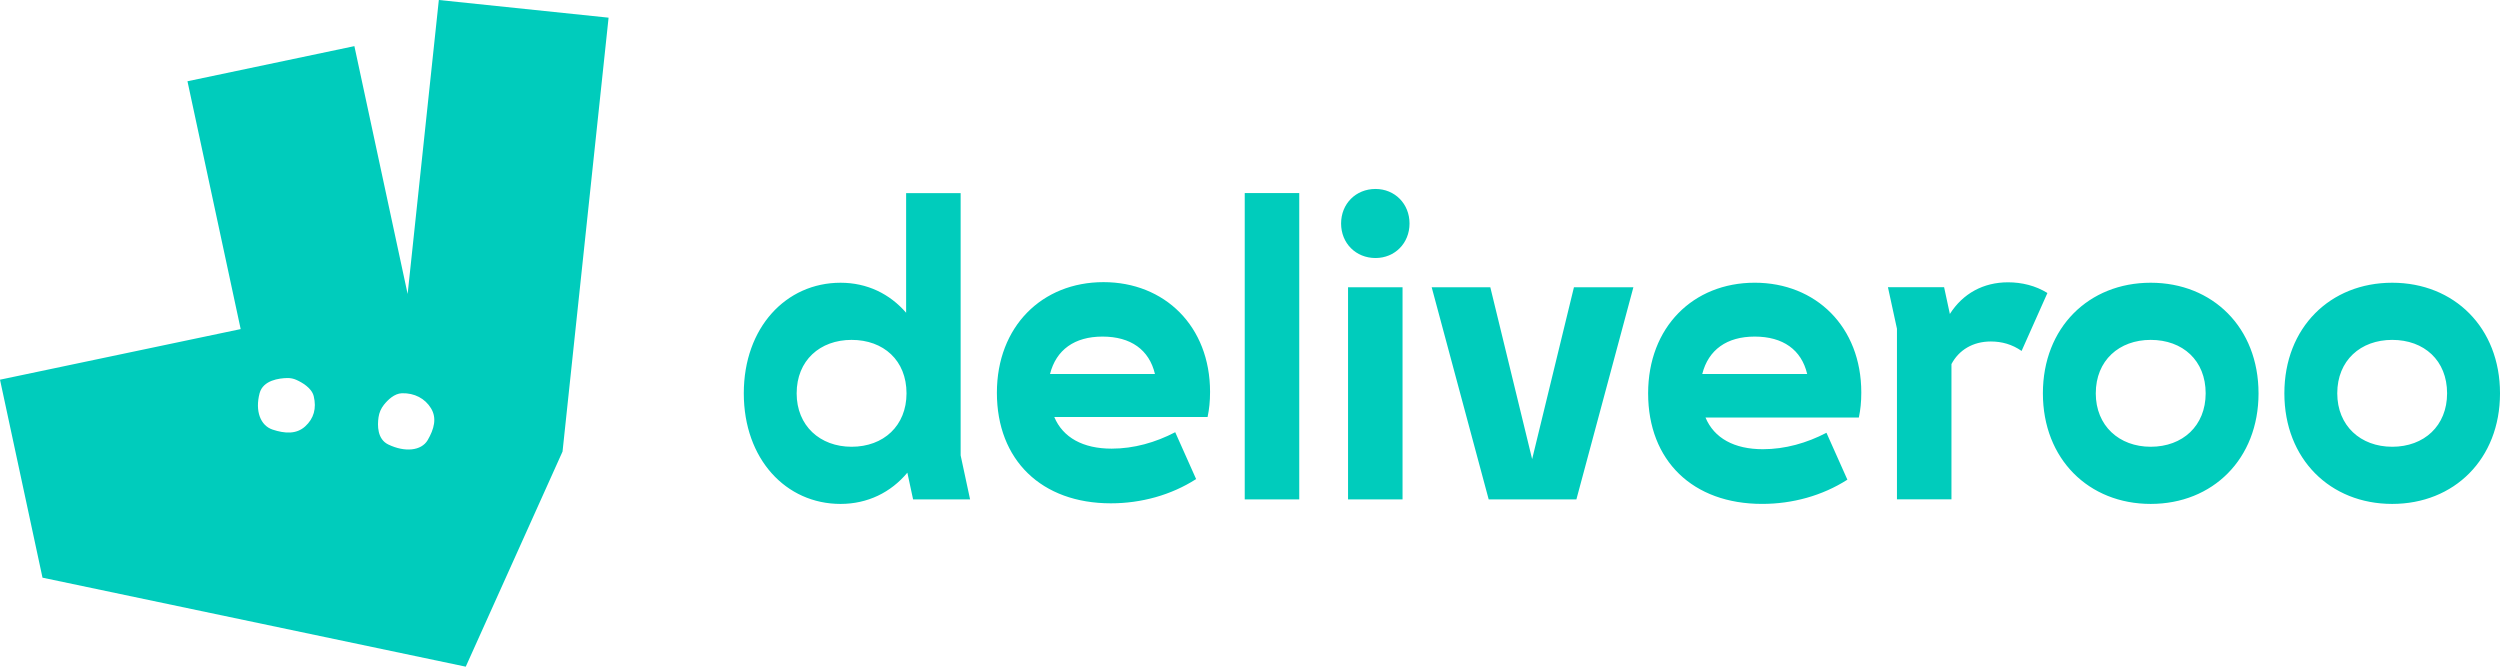
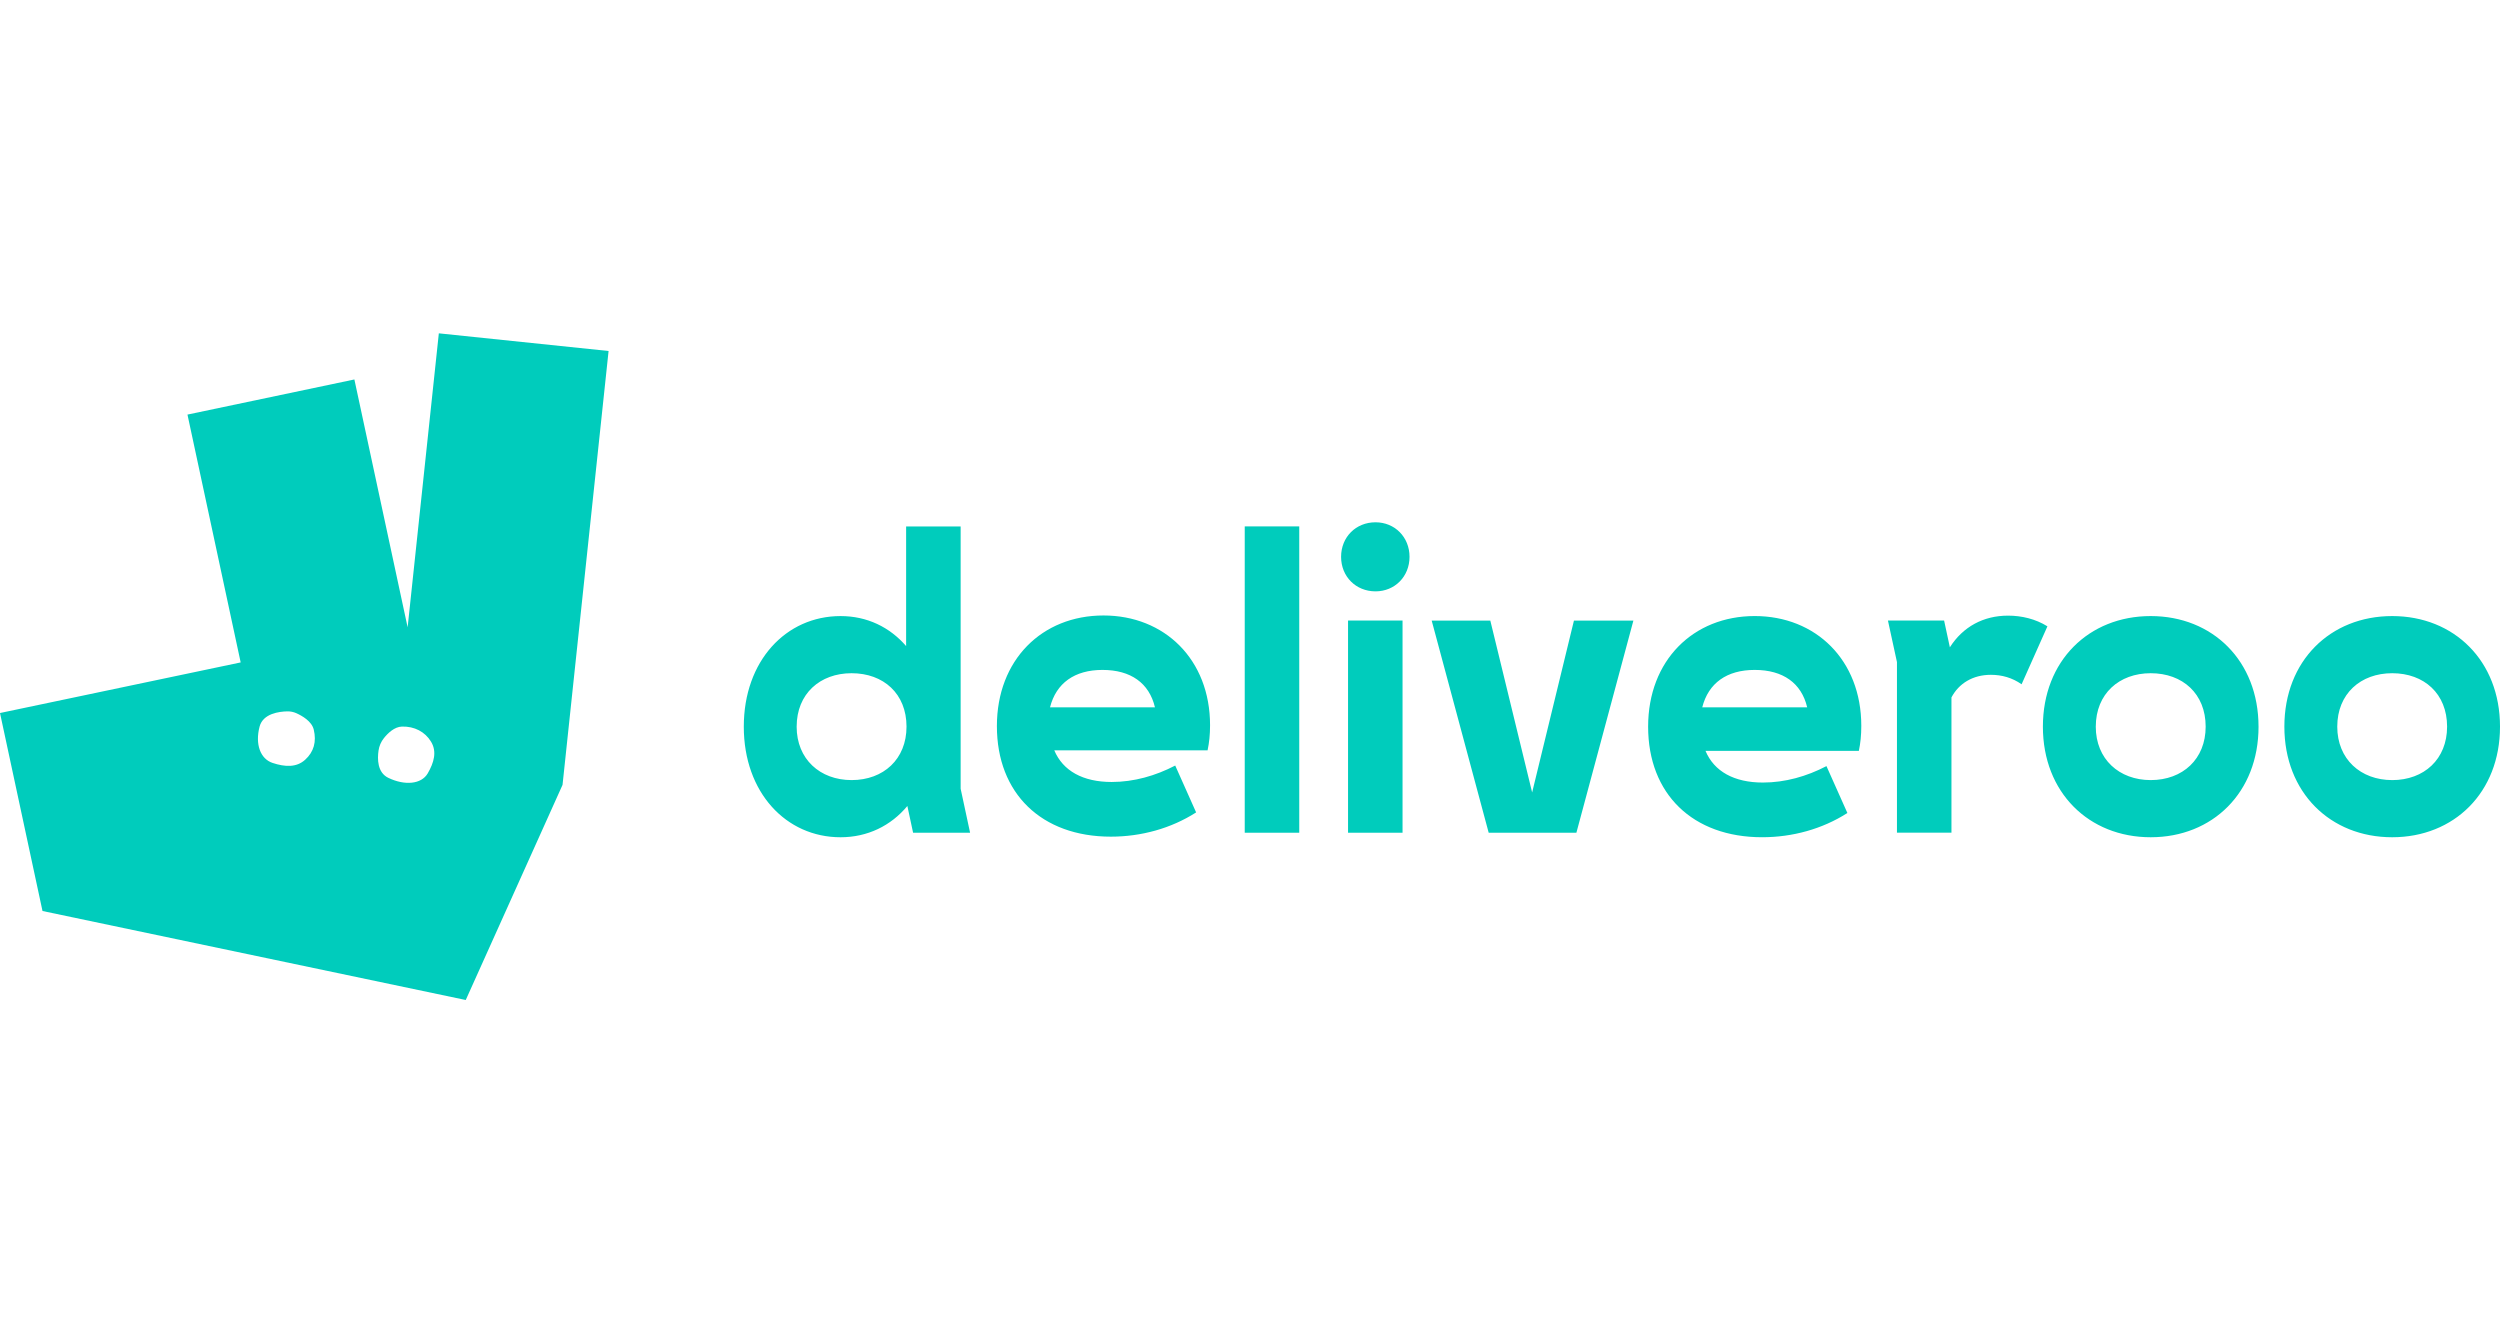
- <svg xmlns="http://www.w3.org/2000/svg" width="300" height="80" viewBox="0 0 300 80">
+ <svg xmlns="http://www.w3.org/2000/svg" width="150" height="80" viewBox="0 0 300 80">
  <path d="M116.41 59.926l-1.133-5.28V23.172h-6.542v14.357c-1.968-2.27-4.675-3.6-7.87-3.6-6.545 0-11.61 5.376-11.61 13.27 0 7.895 5.065 13.272 11.61 13.272 3.246 0 6.05-1.383 8.018-3.752l.688 3.207h6.84zm126.18-17.81l3.1-6.956c-1.428-.89-3.1-1.283-4.722-1.283-2.952 0-5.412 1.328-6.985 3.8l-.69-3.21h-6.74l1.082 4.982V59.92h6.54v-16.23c.885-1.677 2.56-2.712 4.723-2.712 1.332.002 2.56.346 3.692 1.135zm8.904 5.08c0-3.946 2.806-6.41 6.59-6.41 3.84 0 6.595 2.464 6.595 6.41 0 3.9-2.756 6.415-6.594 6.415-3.786 0-6.592-2.514-6.592-6.413zm-155.895 0c0-3.946 2.803-6.41 6.59-6.41 3.84 0 6.593 2.464 6.593 6.41 0 3.9-2.754 6.415-6.59 6.415-3.788 0-6.594-2.514-6.594-6.413zm191.462 6.415c-3.787 0-6.59-2.514-6.59-6.413 0-3.947 2.803-6.412 6.59-6.412 3.837 0 6.59 2.465 6.59 6.412 0 3.9-2.753 6.414-6.59 6.414zM138.594 44.88h-12.592c.738-2.91 2.95-4.49 6.295-4.49 3.395 0 5.61 1.58 6.297 4.49zm78.268 0H204.27c.737-2.91 2.95-4.49 6.295-4.49 3.395 0 5.61 1.58 6.297 4.49zm-27.695 15.048l6.84-25.457h-7.134l-5.016 20.622-5.02-20.623h-7.035l6.84 25.455h10.525zm-27.4 0h6.538V34.468h-6.54v25.458zm-18.233-2.44l-2.508-5.623c-2.362 1.233-4.97 1.973-7.626 1.973-3.442 0-5.853-1.332-6.887-3.8h18.397c.197-.936.297-1.873.297-3.008 0-7.894-5.46-13.173-12.79-13.173-7.378 0-12.79 5.33-12.79 13.272 0 8.09 5.362 13.27 13.676 13.27 3.64 0 7.23-.987 10.23-2.91zm143.528-23.56c-7.43 0-12.938 5.377-12.938 13.27 0 7.896 5.51 13.272 12.937 13.272 7.43 0 12.94-5.376 12.94-13.27 0-7.895-5.51-13.272-12.938-13.272zm-65.377 23.63l-2.51-5.625c-2.363 1.234-4.97 1.973-7.627 1.973-3.443 0-5.854-1.33-6.887-3.8h18.4c.197-.936.294-1.873.294-3.007 0-7.894-5.46-13.173-12.79-13.173-7.38 0-12.79 5.327-12.79 13.272 0 8.09 5.363 13.27 13.676 13.27 3.64.003 7.23-.983 10.235-2.908zm49.338-10.36c0-7.893-5.51-13.27-12.938-13.27-7.43 0-12.938 5.377-12.938 13.27 0 7.896 5.51 13.272 12.937 13.272 7.43 0 12.94-5.376 12.94-13.27zM155.91 59.927V23.17h-6.542v36.755h6.542zm13.233-33.108c0-2.368-1.77-4.144-4.082-4.144-2.36 0-4.13 1.776-4.13 4.144 0 2.368 1.77 4.144 4.132 4.144 2.31 0 4.08-1.776 4.08-4.144zM48.916 35.276l-6.39-29.74-20.03 4.215 6.385 29.74L0 45.563 5.1 69.32 55.89 80l11.614-25.813L73.03 2.12 52.66 0l-3.744 35.276zM32.712 51.552c-1.466-.482-2.118-2.237-1.562-4.36.414-1.575 2.362-1.81 3.337-1.828.37-.006.735.068 1.07.218.69.31 1.857.968 2.094 1.973.343 1.45.013 2.667-1.034 3.616-1.05.953-2.434.866-3.904.382zm13.882 1.788c-1.324-.642-1.314-2.277-1.17-3.274.078-.543.298-1.055.642-1.487.473-.594 1.263-1.367 2.175-1.39 1.485-.04 2.762.62 3.483 1.812.724 1.188.362 2.498-.4 3.81-.767 1.307-2.764 1.48-4.73.528z" fill="#00CCBC" fill-rule="evenodd" />
</svg>
